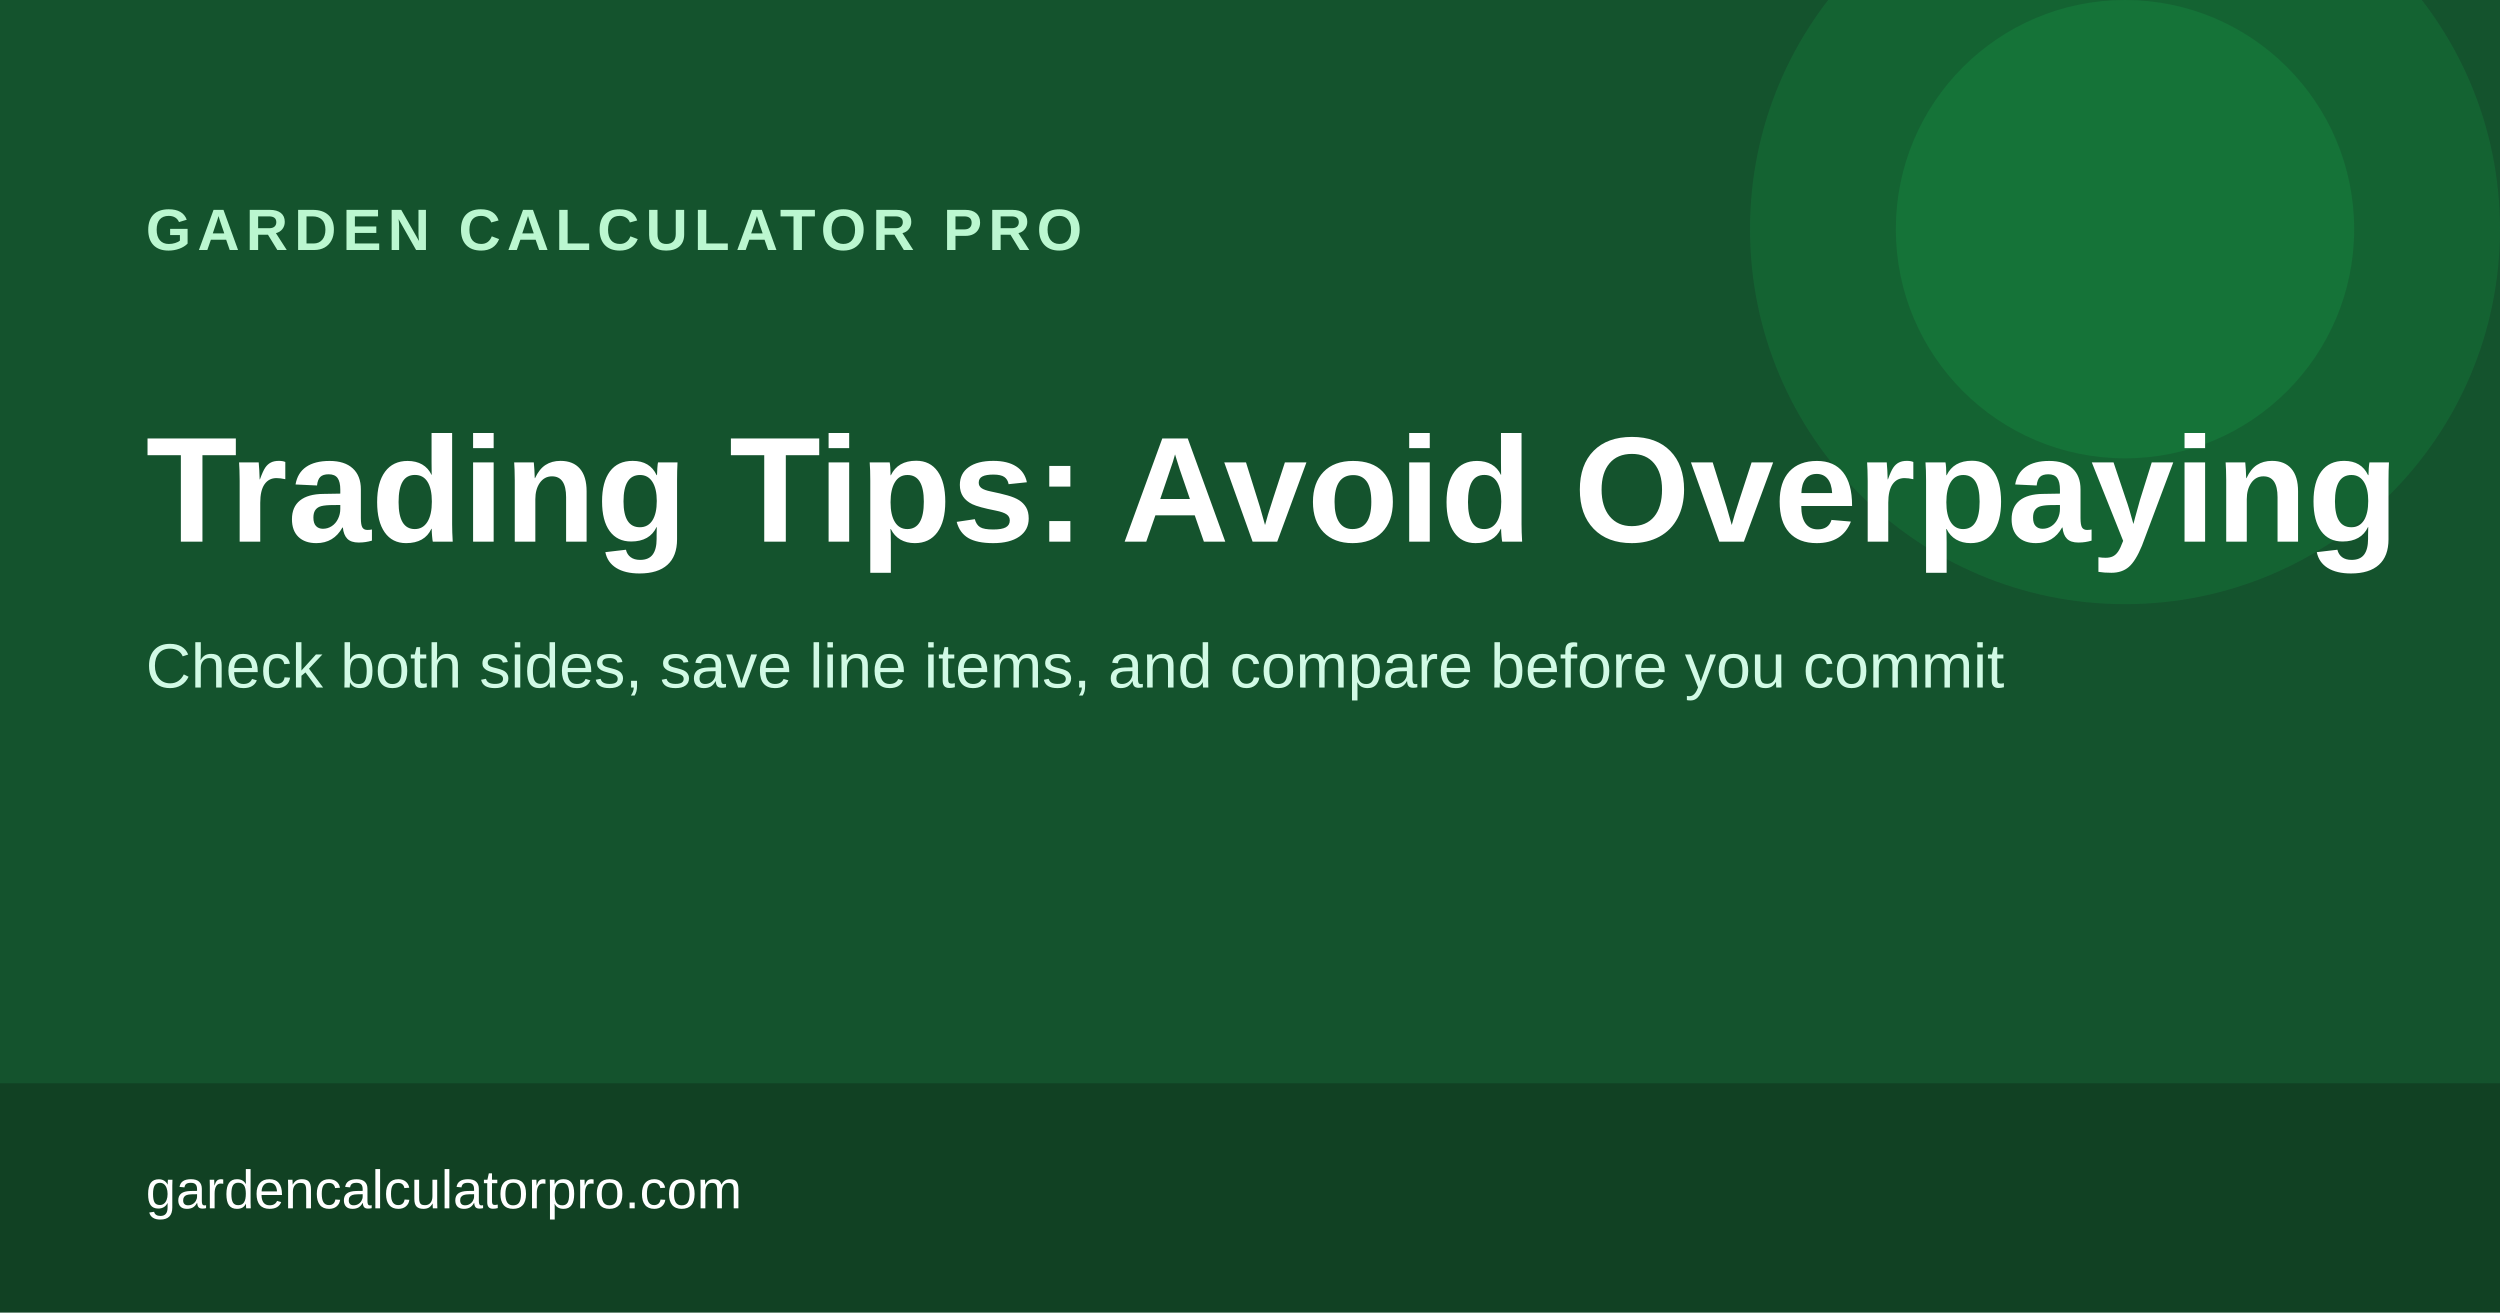
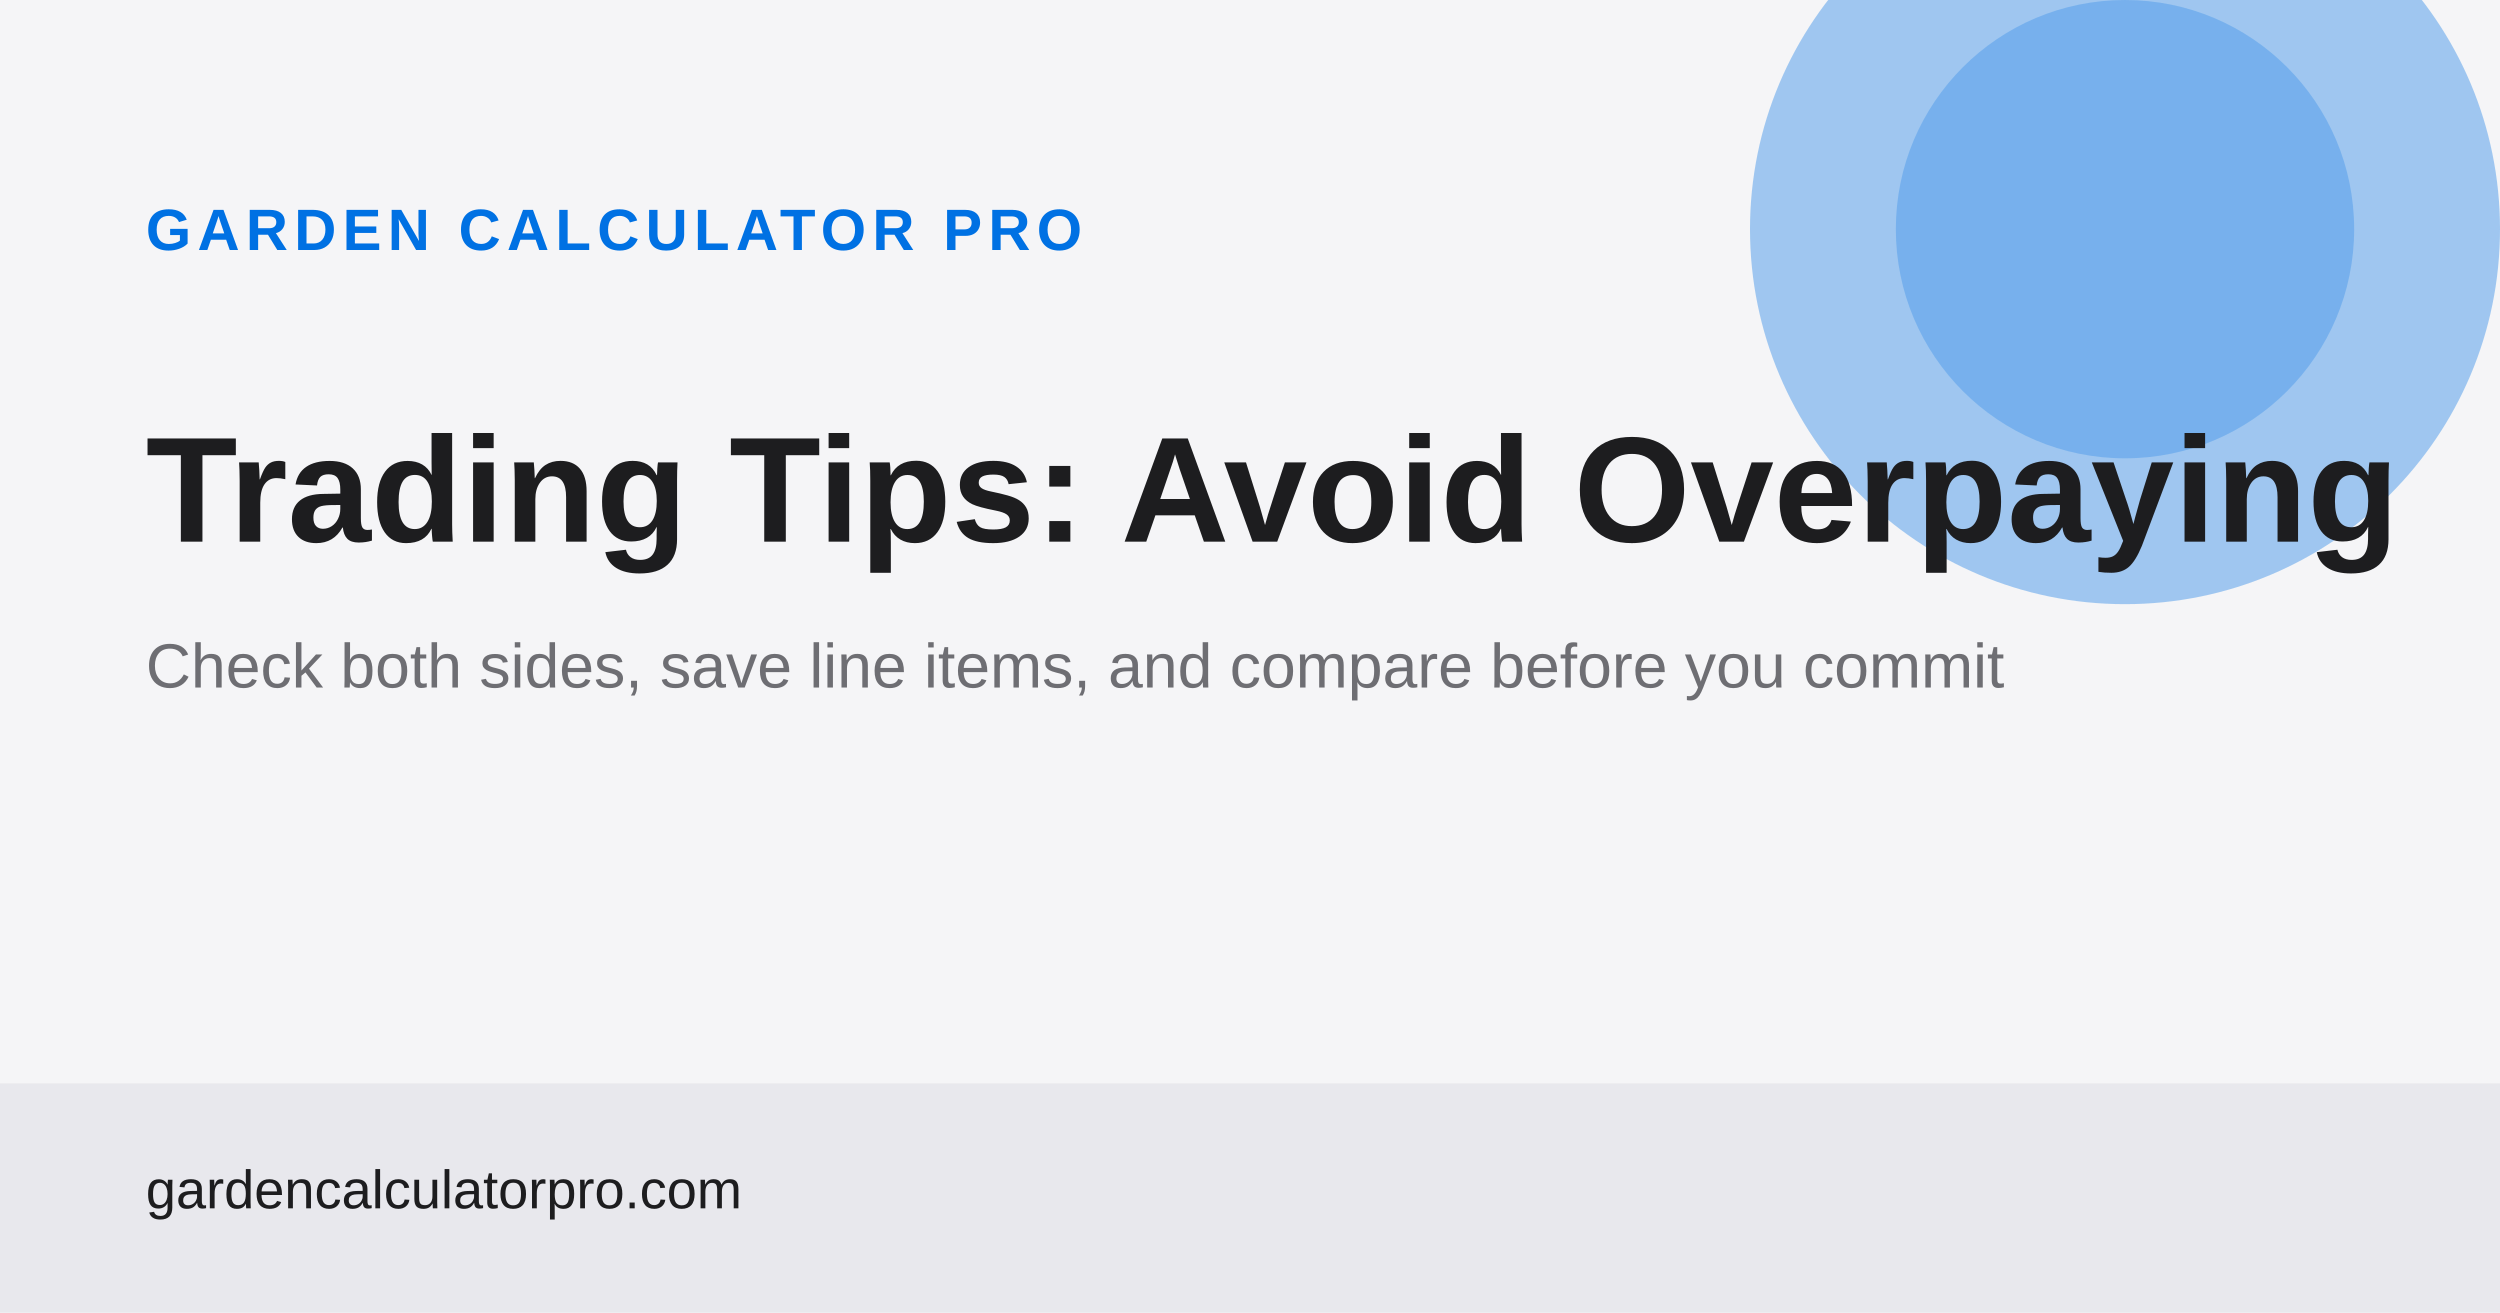
<svg xmlns="http://www.w3.org/2000/svg" width="1200" height="630" viewBox="0 0 1200 630" role="img" aria-label="Trading Tips: Avoid Overpaying">
-   <rect width="1200" height="630" fill="#14532d" />
-   <circle cx="1020" cy="110" r="180" fill="#15803d" opacity="0.35" />
-   <circle cx="1020" cy="110" r="110" fill="#16a34a" opacity="0.25" />
-   <rect x="0" y="520" width="1200" height="110" fill="#0b1f12" opacity="0.35" />
-   <text x="70" y="120" font-family="Arial, Helvetica, sans-serif" font-size="28" font-weight="700" letter-spacing="3" fill="#bbf7d0">GARDEN CALCULATOR PRO</text>
-   <text x="70" y="260" font-family="Arial, Helvetica, sans-serif" font-size="72" font-weight="800" fill="#ffffff">Trading Tips: Avoid Overpaying</text>
-   <text x="70" y="330" font-family="Arial, Helvetica, sans-serif" font-size="30" fill="#d1fae5">Check both sides, save line items, and compare before you commit</text>
-   <text x="70" y="580" font-family="Arial, Helvetica, sans-serif" font-size="26" fill="#ffffff">gardencalculatorpro.com</text>
+   <rect width="1200" height="630" fill="#f5f5f7" />
+   <circle cx="1020" cy="110" r="180" fill="#0071e3" opacity="0.35" />
+   <circle cx="1020" cy="110" r="110" fill="#0071e3" opacity="0.25" />
+   <rect x="0" y="520" width="1200" height="110" fill="#e8e8ed" />
+   <text x="70" y="120" font-family="Arial, Helvetica, sans-serif" font-size="28" font-weight="700" letter-spacing="3" fill="#0071e3">GARDEN CALCULATOR PRO</text>
+   <text x="70" y="260" font-family="Arial, Helvetica, sans-serif" font-size="72" font-weight="800" fill="#1d1d1f">Trading Tips: Avoid Overpaying</text>
+   <text x="70" y="330" font-family="Arial, Helvetica, sans-serif" font-size="30" fill="#6e6e73">Check both sides, save line items, and compare before you commit</text>
+   <text x="70" y="580" font-family="Arial, Helvetica, sans-serif" font-size="26" fill="#1d1d1f">gardencalculatorpro.com</text>
</svg>
